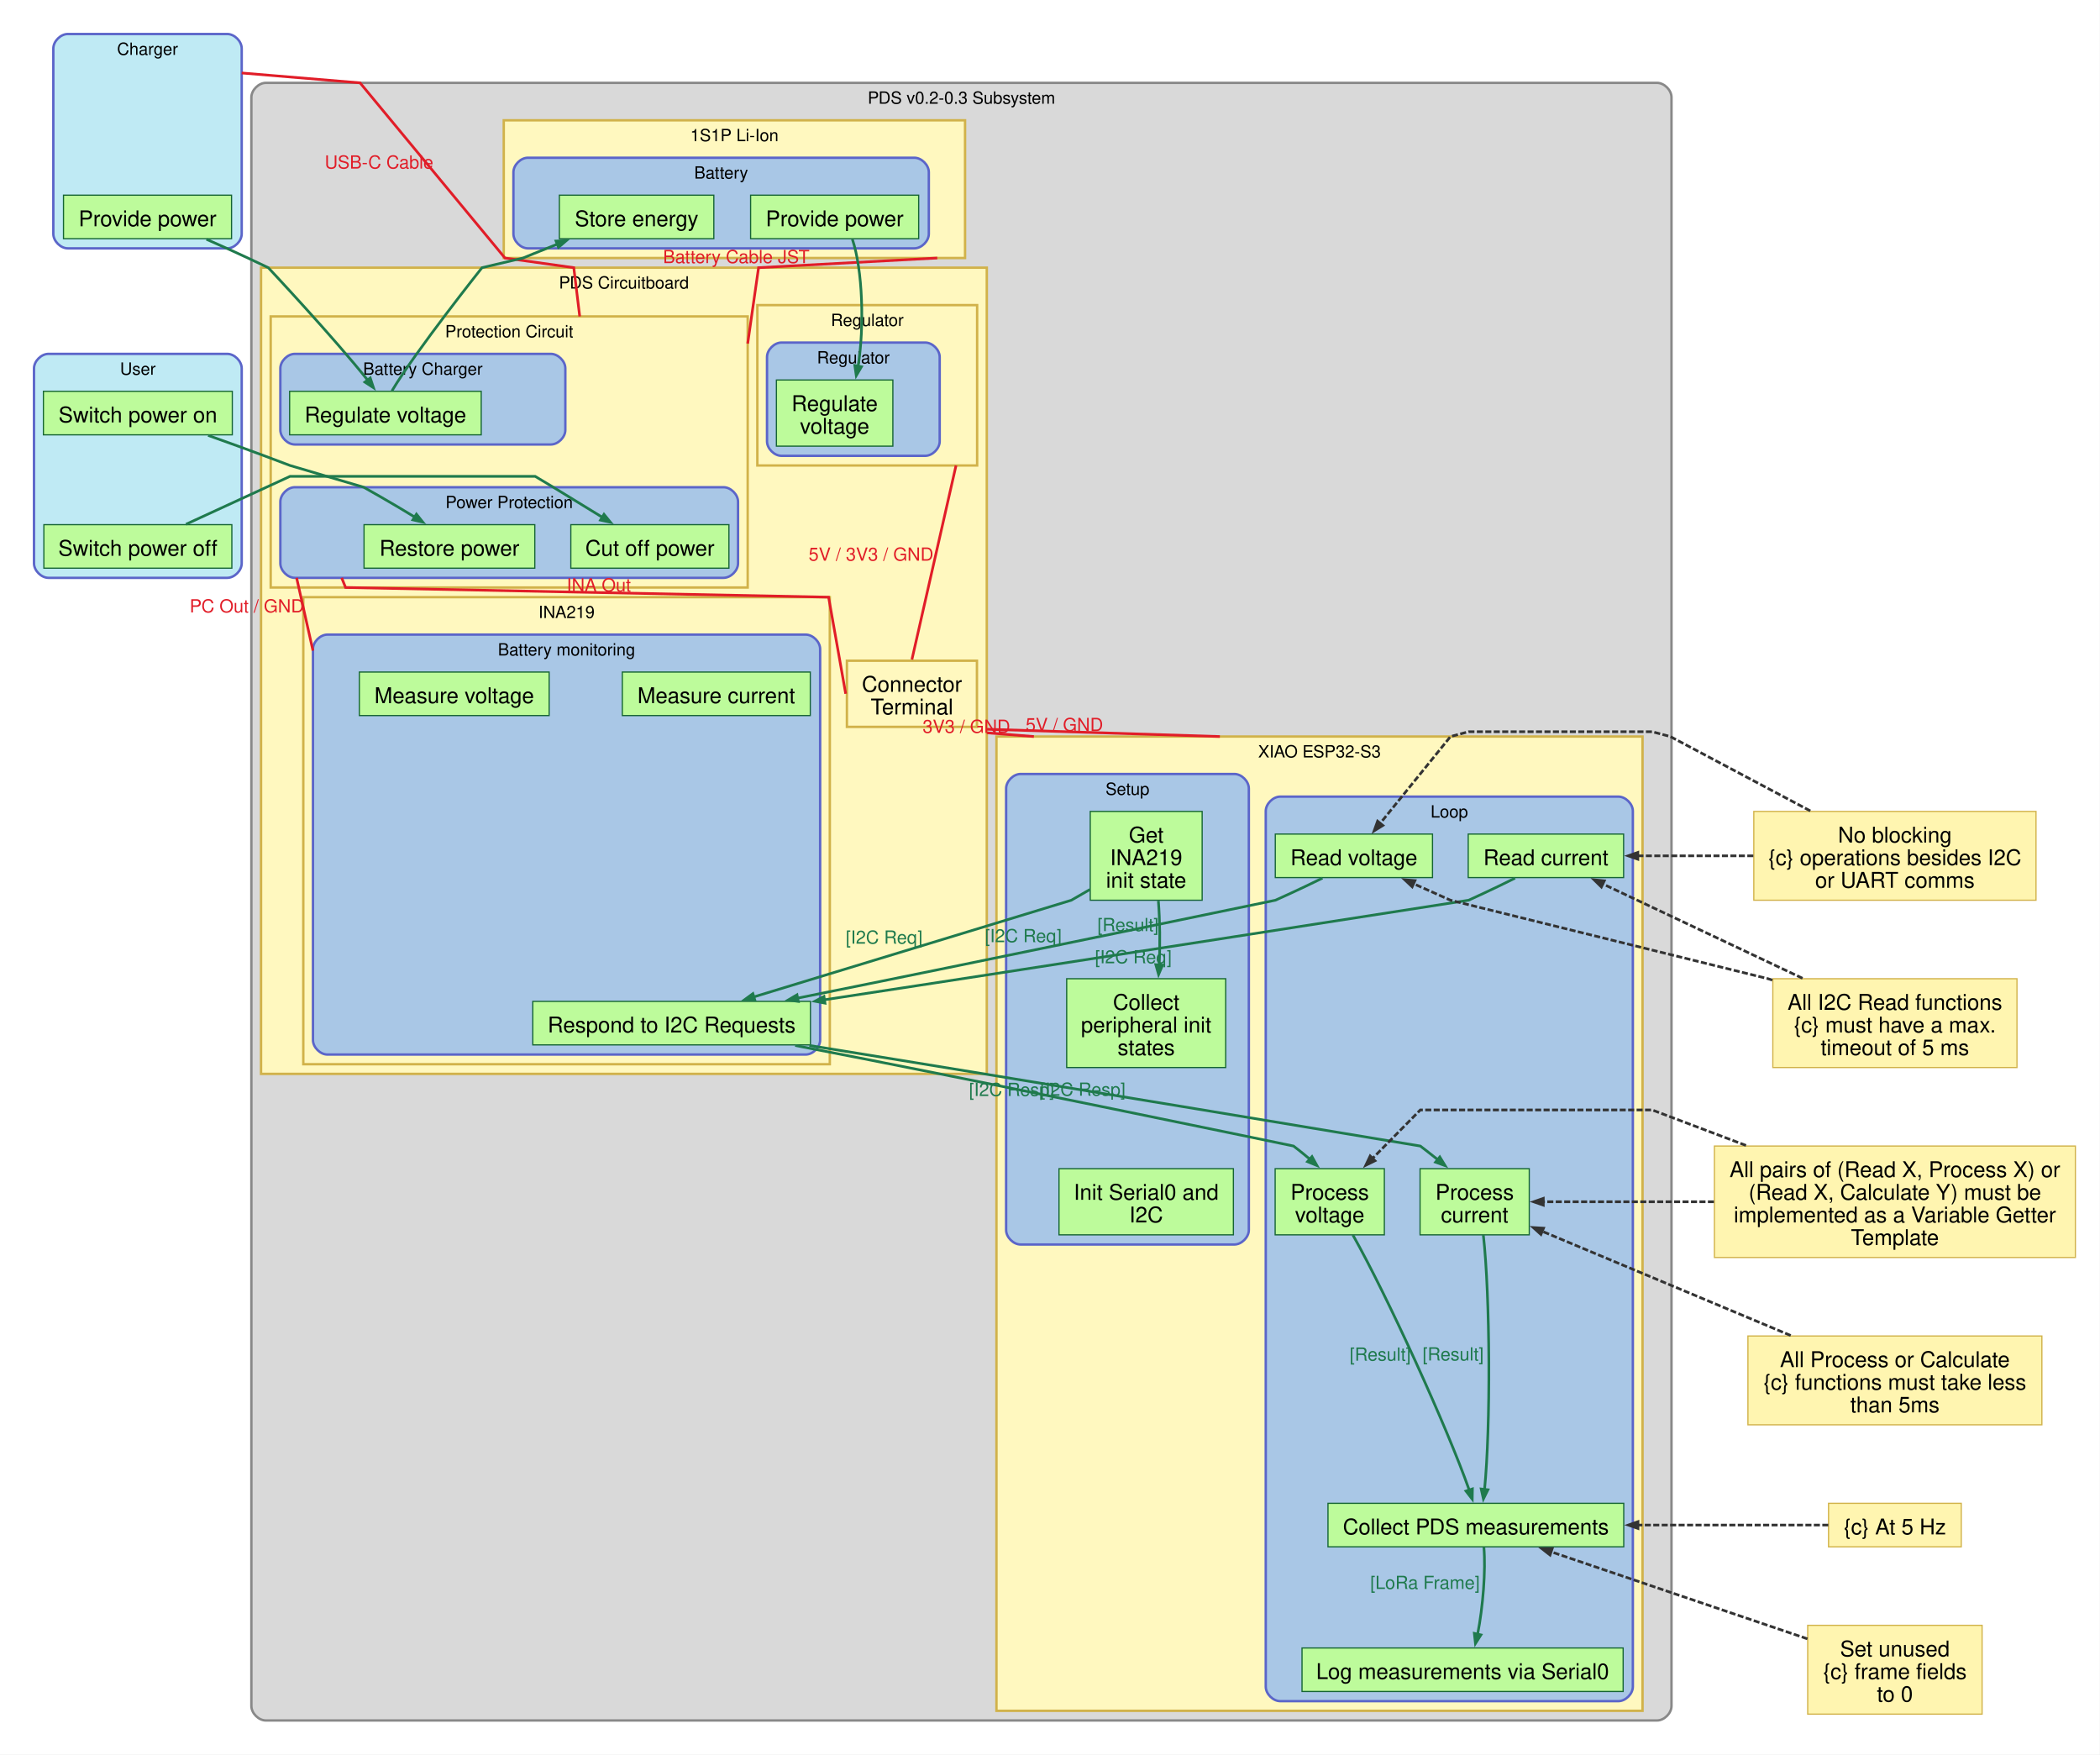
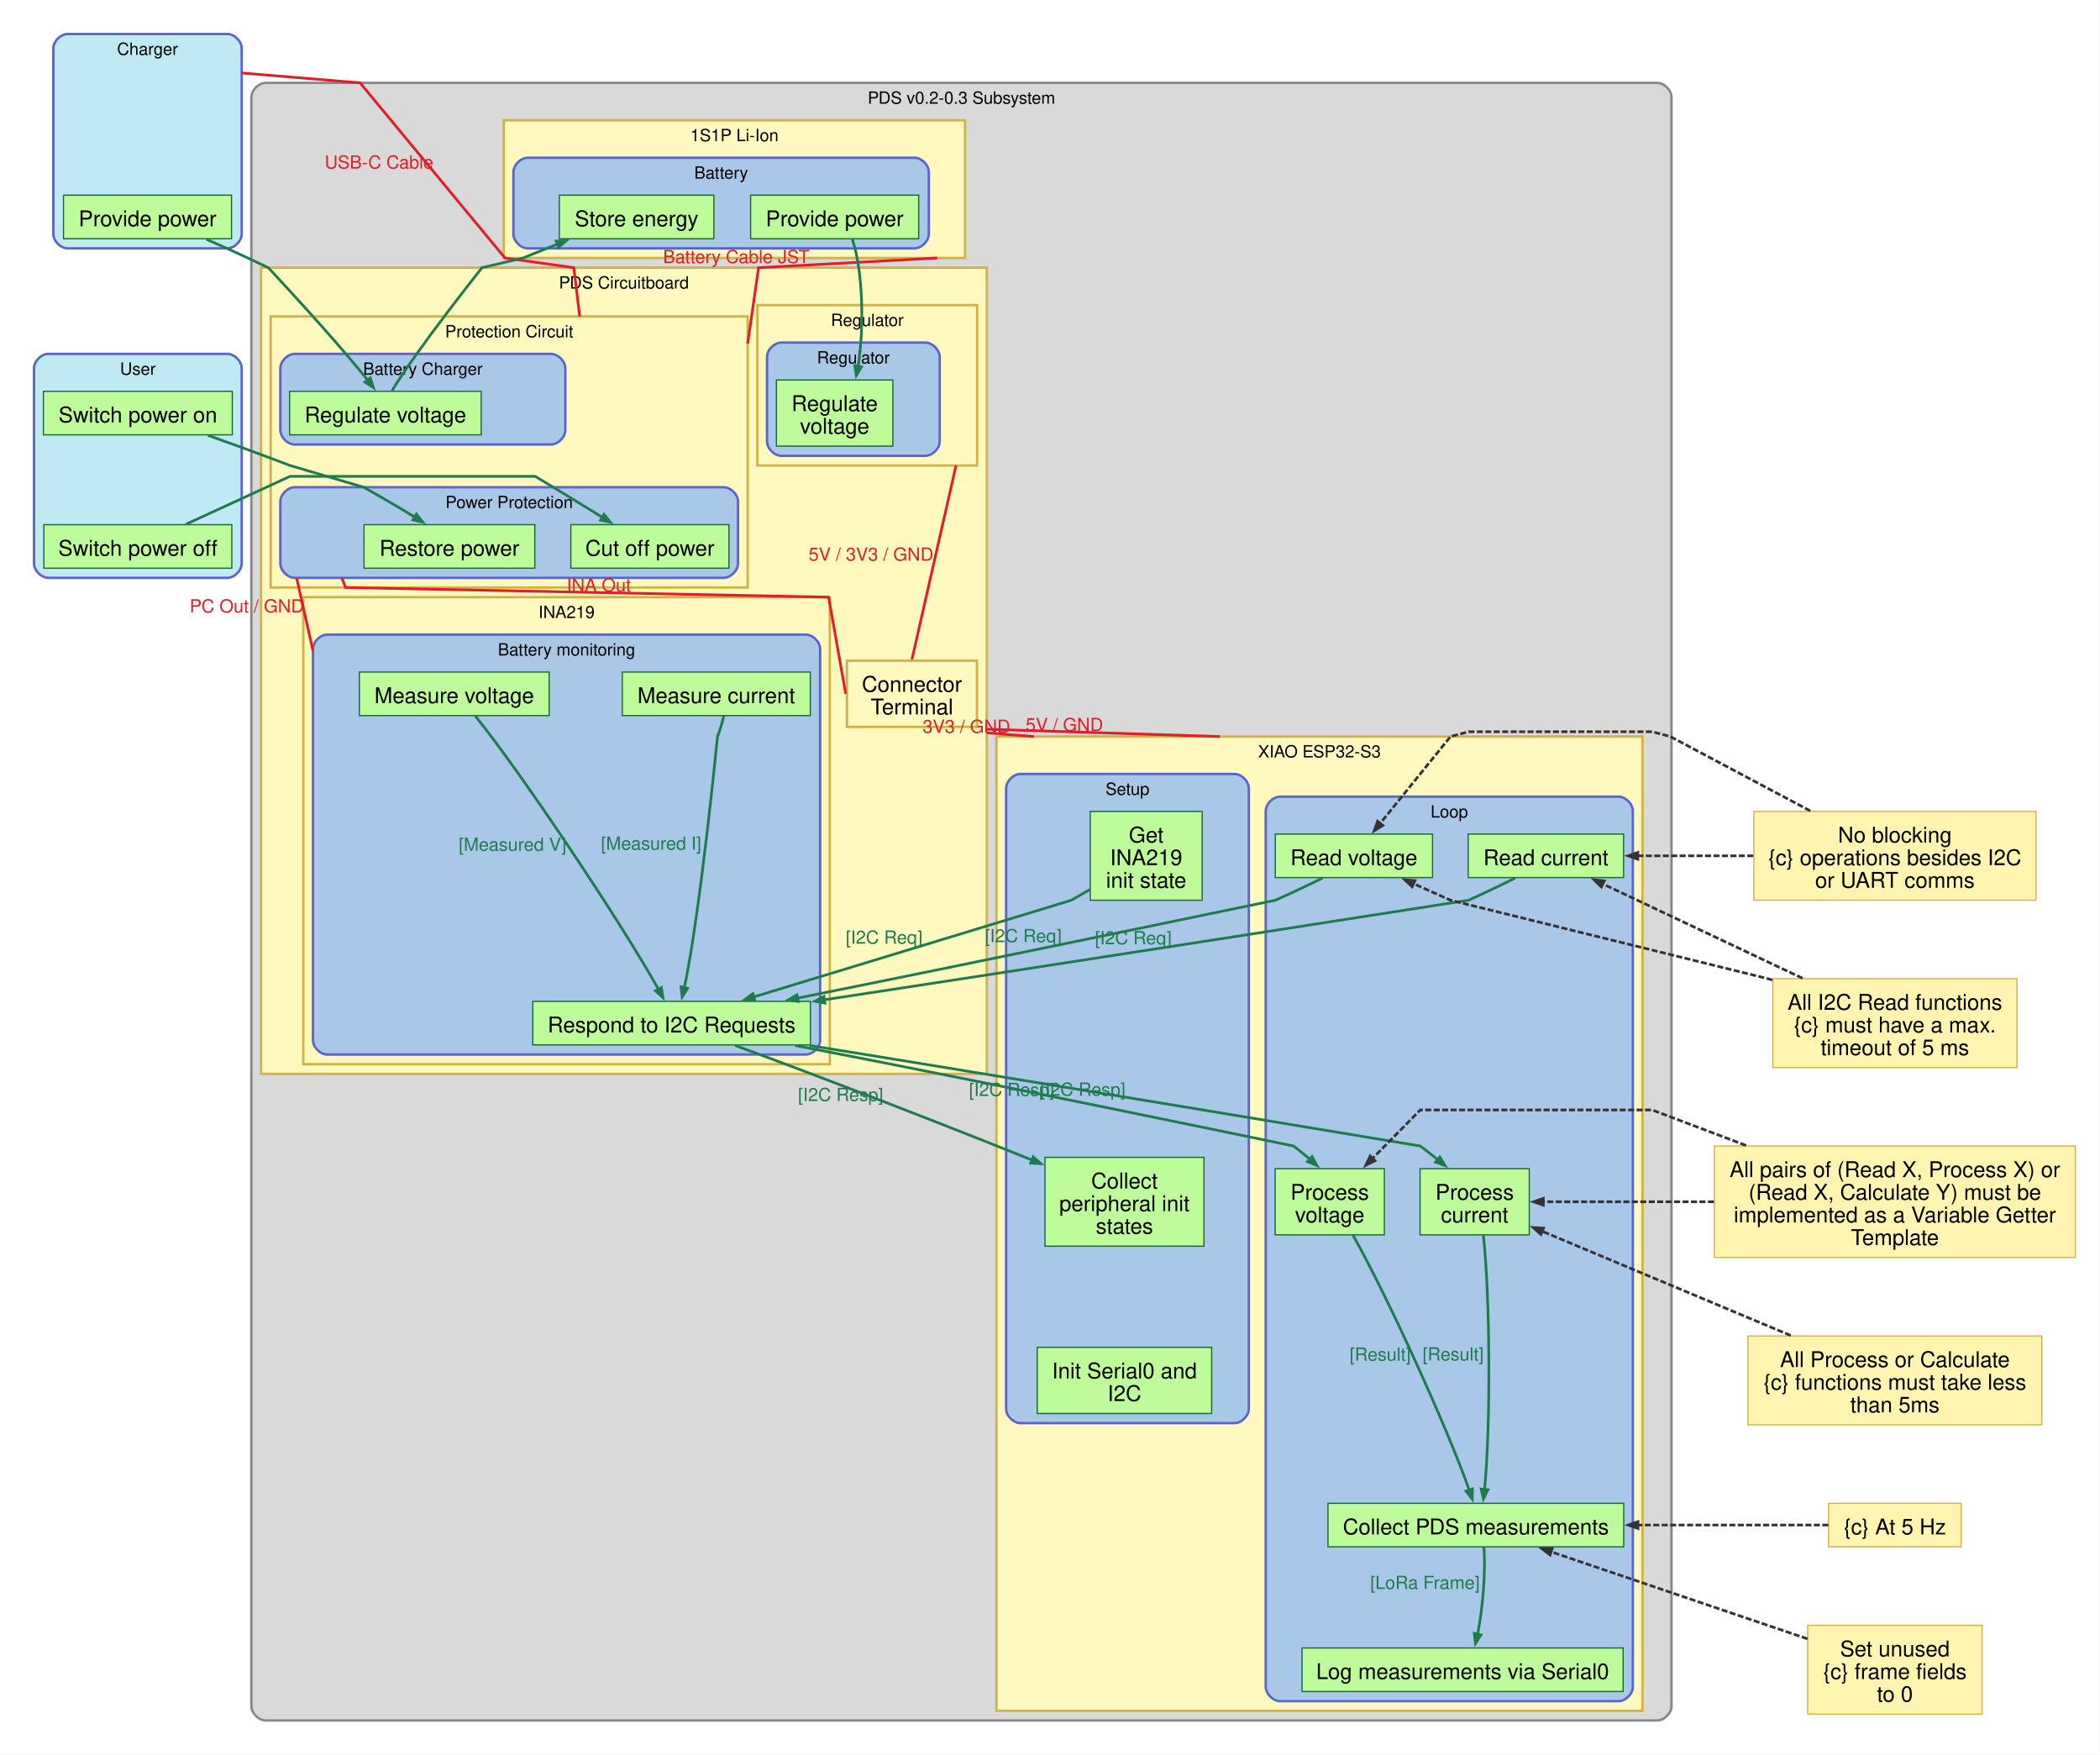
<svg xmlns="http://www.w3.org/2000/svg" width="1739pt" height="1453pt" viewBox="0.00 0.00 1739.00 1453.00">
  <g id="graph0" class="graph" transform="scale(1 1) rotate(0) translate(20.16 1432.52)">
    <polygon fill="white" stroke="none" points="-20.16,20.16 -20.16,-1432.52 1718.62,-1432.52 1718.62,20.16 -20.16,20.16" />
    <g id="clust1" class="cluster">
      <path fill="#bfeaf4" stroke="#5b65c9" stroke-width="2" d="M36,-1226.89C36,-1226.89 168,-1226.89 168,-1226.89 174,-1226.89 180,-1232.89 180,-1238.89 180,-1238.89 180,-1392.36 180,-1392.36 180,-1398.36 174,-1404.36 168,-1404.36 168,-1404.36 36,-1404.36 36,-1404.36 30,-1404.36 24,-1398.36 24,-1392.36 24,-1392.36 24,-1238.89 24,-1238.89 24,-1232.89 30,-1226.89 36,-1226.89" />
      <text xml:space="preserve" text-anchor="middle" x="102" y="-1387.06" font-family="Helvetica,sans-Serif" font-size="14.00">Charger</text>
    </g>
    <g id="clust2" class="cluster">
      <path fill="#bfeaf4" stroke="#5b65c9" stroke-width="2" d="M20,-954.08C20,-954.08 168,-954.08 168,-954.08 174,-954.08 180,-960.08 180,-966.08 180,-966.08 180,-1127.52 180,-1127.52 180,-1133.52 174,-1139.52 168,-1139.52 168,-1139.52 20,-1139.52 20,-1139.52 14,-1139.52 8,-1133.52 8,-1127.52 8,-1127.52 8,-966.08 8,-966.08 8,-960.08 14,-954.08 20,-954.08" />
      <text xml:space="preserve" text-anchor="middle" x="94" y="-1122.22" font-family="Helvetica,sans-Serif" font-size="14.00">User</text>
    </g>
    <g id="clust3" class="cluster">
      <path fill="#d9d9d9" stroke="#888888" stroke-width="2" d="M200,-8C200,-8 1352,-8 1352,-8 1358,-8 1364,-14 1364,-20 1364,-20 1364,-1351.92 1364,-1351.92 1364,-1357.92 1358,-1363.92 1352,-1363.92 1352,-1363.92 200,-1363.92 200,-1363.92 194,-1363.92 188,-1357.92 188,-1351.92 188,-1351.92 188,-20 188,-20 188,-14 194,-8 200,-8" />
      <text xml:space="preserve" text-anchor="middle" x="776" y="-1346.62" font-family="Helvetica,sans-Serif" font-size="14.00">PDS v0.2-0.3 Subsystem</text>
    </g>
    <g id="clust4" class="cluster">
      <polygon fill="#fff8bf" stroke="#d1b24a" stroke-width="2" points="397,-1218.89 397,-1332.92 779,-1332.92 779,-1218.89 397,-1218.89" />
      <text xml:space="preserve" text-anchor="middle" x="588" y="-1315.62" font-family="Helvetica,sans-Serif" font-size="14.00">1S1P Li-Ion</text>
    </g>
    <g id="clust5" class="cluster">
      <path fill="#a9c7e6" stroke="#5b65c9" stroke-width="2" d="M417,-1226.89C417,-1226.89 737,-1226.89 737,-1226.89 743,-1226.89 749,-1232.89 749,-1238.89 749,-1238.89 749,-1289.92 749,-1289.92 749,-1295.92 743,-1301.92 737,-1301.92 737,-1301.92 417,-1301.92 417,-1301.92 411,-1301.92 405,-1295.92 405,-1289.92 405,-1289.92 405,-1238.89 405,-1238.89 405,-1232.89 411,-1226.89 417,-1226.89" />
      <text xml:space="preserve" text-anchor="middle" x="577" y="-1284.62" font-family="Helvetica,sans-Serif" font-size="14.00">Battery</text>
    </g>
    <g id="clust6" class="cluster">
      <polygon fill="#fff8bf" stroke="#d1b24a" stroke-width="2" points="196,-543.37 196,-1210.89 797,-1210.89 797,-543.37 196,-543.37" />
      <text xml:space="preserve" text-anchor="middle" x="496.5" y="-1193.6" font-family="Helvetica,sans-Serif" font-size="14.00">PDS Circuitboard</text>
    </g>
    <g id="clust7" class="cluster">
      <polygon fill="#fff8bf" stroke="#d1b24a" stroke-width="2" points="204,-946.08 204,-1170.52 599,-1170.52 599,-946.08 204,-946.08" />
      <text xml:space="preserve" text-anchor="middle" x="401.5" y="-1153.22" font-family="Helvetica,sans-Serif" font-size="14.00">Protection Circuit</text>
    </g>
    <g id="clust8" class="cluster">
      <path fill="#a9c7e6" stroke="#5b65c9" stroke-width="2" d="M224,-1064.49C224,-1064.49 436,-1064.49 436,-1064.49 442,-1064.49 448,-1070.49 448,-1076.49 448,-1076.49 448,-1127.52 448,-1127.52 448,-1133.52 442,-1139.52 436,-1139.52 436,-1139.52 224,-1139.52 224,-1139.52 218,-1139.52 212,-1133.52 212,-1127.52 212,-1127.52 212,-1076.49 212,-1076.49 212,-1070.49 218,-1064.49 224,-1064.49" />
      <text xml:space="preserve" text-anchor="middle" x="330" y="-1122.22" font-family="Helvetica,sans-Serif" font-size="14.00">Battery Charger</text>
    </g>
    <g id="clust9" class="cluster">
      <path fill="#a9c7e6" stroke="#5b65c9" stroke-width="2" d="M224,-954.08C224,-954.08 579,-954.08 579,-954.08 585,-954.08 591,-960.08 591,-966.08 591,-966.08 591,-1017.11 591,-1017.11 591,-1023.11 585,-1029.11 579,-1029.11 579,-1029.11 224,-1029.11 224,-1029.11 218,-1029.11 212,-1023.11 212,-1017.11 212,-1017.11 212,-966.08 212,-966.08 212,-960.08 218,-954.08 224,-954.08" />
      <text xml:space="preserve" text-anchor="middle" x="401.5" y="-1011.81" font-family="Helvetica,sans-Serif" font-size="14.00">Power Protection</text>
    </g>
    <g id="clust10" class="cluster">
      <polygon fill="#fff8bf" stroke="#d1b24a" stroke-width="2" points="607,-1047.11 607,-1179.89 789,-1179.89 789,-1047.11 607,-1047.11" />
      <text xml:space="preserve" text-anchor="middle" x="698" y="-1162.6" font-family="Helvetica,sans-Serif" font-size="14.00">Regulator</text>
    </g>
    <g id="clust11" class="cluster">
      <path fill="#a9c7e6" stroke="#5b65c9" stroke-width="2" d="M627,-1055.11C627,-1055.11 746,-1055.11 746,-1055.11 752,-1055.11 758,-1061.11 758,-1067.11 758,-1067.11 758,-1136.89 758,-1136.89 758,-1142.89 752,-1148.89 746,-1148.89 746,-1148.89 627,-1148.89 627,-1148.89 621,-1148.89 615,-1142.89 615,-1136.89 615,-1136.89 615,-1067.11 615,-1067.11 615,-1061.11 621,-1055.11 627,-1055.11" />
      <text xml:space="preserve" text-anchor="middle" x="686.5" y="-1131.6" font-family="Helvetica,sans-Serif" font-size="14.00">Regulator</text>
    </g>
    <g id="clust12" class="cluster">
      <polygon fill="#fff8bf" stroke="#d1b24a" stroke-width="2" points="231,-551.37 231,-938.08 667,-938.08 667,-551.37 231,-551.37" />
      <text xml:space="preserve" text-anchor="middle" x="449" y="-920.78" font-family="Helvetica,sans-Serif" font-size="14.00">INA219</text>
    </g>
    <g id="clust13" class="cluster">
      <path fill="#a9c7e6" stroke="#5b65c9" stroke-width="2" d="M251,-559.37C251,-559.37 647,-559.37 647,-559.37 653,-559.37 659,-565.37 659,-571.37 659,-571.37 659,-895.08 659,-895.08 659,-901.08 653,-907.08 647,-907.08 647,-907.08 251,-907.08 251,-907.08 245,-907.08 239,-901.08 239,-895.08 239,-895.08 239,-571.37 239,-571.37 239,-565.37 245,-559.37 251,-559.37" />
      <text xml:space="preserve" text-anchor="middle" x="449" y="-889.78" font-family="Helvetica,sans-Serif" font-size="14.00">Battery monitoring</text>
    </g>
    <g id="clust14" class="cluster">
      <polygon fill="#fff8bf" stroke="#d1b24a" stroke-width="2" points="805,-16 805,-822.68 1340,-822.68 1340,-16 805,-16" />
      <text xml:space="preserve" text-anchor="middle" x="1072.5" y="-805.38" font-family="Helvetica,sans-Serif" font-size="14.00">XIAO ESP32-S3</text>
    </g>
    <g id="clust15" class="cluster">
-       <path fill="#a9c7e6" stroke="#5b65c9" stroke-width="2" d="M825,-402.09C825,-402.09 1002,-402.09 1002,-402.09 1008,-402.09 1014,-408.09 1014,-414.09 1014,-414.09 1014,-779.68 1014,-779.68 1014,-785.68 1008,-791.68 1002,-791.68 1002,-791.68 825,-791.68 825,-791.68 819,-791.68 813,-785.68 813,-779.68 813,-779.68 813,-414.09 813,-414.09 813,-408.09 819,-402.09 825,-402.09" />
+       <path fill="#a9c7e6" stroke="#5b65c9" stroke-width="2" d="M825,-254.19C825,-254.19 1002,-254.19 1002,-254.19 1008,-254.19 1014,-260.19 1014,-266.19 1014,-266.19 1014,-779.68 1014,-779.68 1014,-785.68 1008,-791.68 1002,-791.68 1002,-791.68 825,-791.68 825,-791.68 819,-791.68 813,-785.68 813,-779.68 813,-779.68 813,-266.19 813,-266.19 813,-260.19 819,-254.19 825,-254.19" />
      <text xml:space="preserve" text-anchor="middle" x="913.5" y="-774.38" font-family="Helvetica,sans-Serif" font-size="14.00">Setup</text>
    </g>
    <g id="clust16" class="cluster">
      <path fill="#a9c7e6" stroke="#5b65c9" stroke-width="2" d="M1040,-24C1040,-24 1320,-24 1320,-24 1326,-24 1332,-30 1332,-36 1332,-36 1332,-760.93 1332,-760.93 1332,-766.93 1326,-772.93 1320,-772.93 1320,-772.93 1040,-772.93 1040,-772.93 1034,-772.93 1028,-766.93 1028,-760.93 1028,-760.93 1028,-36 1028,-36 1028,-30 1034,-24 1040,-24" />
      <text xml:space="preserve" text-anchor="middle" x="1180" y="-755.63" font-family="Helvetica,sans-Serif" font-size="14.00">Loop</text>
    </g>
    <g id="node2" class="node">
      <polygon fill="#bdfb9b" stroke="#166534" points="171.58,-1270.92 32.42,-1270.92 32.42,-1234.89 171.58,-1234.89 171.58,-1270.92" />
      <text xml:space="preserve" text-anchor="middle" x="102" y="-1245.18" font-family="Helvetica,sans-Serif" font-size="18.00">Provide power</text>
    </g>
-     <g id="edge79" class="edge">
+     <g id="edge82" class="edge">
      <path fill="none" stroke="#e11d28" stroke-width="2.2" d="M180,-1372.09C203.01,-1370.17 278,-1363.92 278,-1363.92 278,-1363.92 398,-1218.89 398,-1218.89 398,-1218.89 455,-1210.89 455,-1210.89 455,-1210.89 457.21,-1192.73 459.91,-1170.52" />
      <text xml:space="preserve" text-anchor="middle" x="293.71" y="-1292.95" font-family="Helvetica,sans-Serif" font-size="15.00" fill="#e11d28">USB-C Cable</text>
    </g>
    <g id="node3" class="node">
      <polygon fill="#bdfb9b" stroke="#166534" points="172.21,-1108.52 15.79,-1108.52 15.79,-1072.49 172.21,-1072.49 172.21,-1108.52" />
      <text xml:space="preserve" text-anchor="middle" x="94" y="-1082.78" font-family="Helvetica,sans-Serif" font-size="18.00">Switch power on</text>
    </g>
    <g id="node13" class="node">
      <polygon fill="#bdfb9b" stroke="#166534" points="378.33,-1108.52 219.67,-1108.52 219.67,-1072.49 378.33,-1072.49 378.33,-1108.52" />
      <text xml:space="preserve" text-anchor="middle" x="299" y="-1082.78" font-family="Helvetica,sans-Serif" font-size="18.00">Regulate voltage</text>
    </g>
-     <g id="edge65" class="edge">
+     <g id="edge66" class="edge">
      <path fill="none" stroke="#1f7a4d" stroke-width="2.2" d="M150.81,-1234.4C176.4,-1223.25 202,-1210.89 202,-1210.89 202,-1210.89 256.48,-1152.82 284.36,-1117.68" />
      <polygon fill="#1f7a4d" stroke="#1f7a4d" stroke-width="2.2" points="286.45,-1119.55 289.11,-1111.5 282.01,-1116.14 286.45,-1119.55" />
    </g>
    <g id="node4" class="node">
      <polygon fill="#bdfb9b" stroke="#166534" points="171.83,-998.11 16.17,-998.11 16.17,-962.08 171.83,-962.08 171.83,-998.11" />
      <text xml:space="preserve" text-anchor="middle" x="94" y="-972.37" font-family="Helvetica,sans-Serif" font-size="18.00">Switch power off</text>
    </g>
    <g id="node16" class="node">
      <polygon fill="#bdfb9b" stroke="#166534" points="422.71,-998.11 281.29,-998.11 281.29,-962.08 422.71,-962.08 422.71,-998.11" />
      <text xml:space="preserve" text-anchor="middle" x="352" y="-972.37" font-family="Helvetica,sans-Serif" font-size="18.00">Restore power</text>
    </g>
-     <g id="edge66" class="edge">
+     <g id="edge67" class="edge">
      <path fill="none" stroke="#1f7a4d" stroke-width="2.2" d="M152.17,-1072.02C185.37,-1060.34 220,-1047.11 220,-1047.11 220,-1047.11 281,-1029.11 281,-1029.11 281,-1029.11 303.39,-1016.61 323.33,-1004.37" />
      <polygon fill="#1f7a4d" stroke="#1f7a4d" stroke-width="2.2" points="324.69,-1006.82 329.99,-1000.2 321.72,-1002.07 324.69,-1006.82" />
    </g>
    <g id="node17" class="node">
      <polygon fill="#bdfb9b" stroke="#166534" points="583.46,-998.11 452.54,-998.11 452.54,-962.08 583.46,-962.08 583.46,-998.11" />
      <text xml:space="preserve" text-anchor="middle" x="518" y="-972.37" font-family="Helvetica,sans-Serif" font-size="18.00">Cut off power</text>
    </g>
-     <g id="edge67" class="edge">
+     <g id="edge68" class="edge">
      <path fill="none" stroke="#1f7a4d" stroke-width="2.2" d="M133.87,-998.46C170.78,-1015.45 220,-1038.11 220,-1038.11 220,-1038.11 423,-1038.11 423,-1038.11 423,-1038.11 438,-1029.11 438,-1029.11 438,-1029.11 458.47,-1016.57 478.7,-1004.18" />
      <polygon fill="#1f7a4d" stroke="#1f7a4d" stroke-width="2.2" points="480.01,-1006.66 485.37,-1000.09 477.09,-1001.88 480.01,-1006.66" />
    </g>
-     <g id="edge80" class="edge">
+     <g id="edge83" class="edge">
      <path fill="none" stroke="#e11d28" stroke-width="2.2" d="M756,-1218.89C756,-1218.89 608,-1210.89 608,-1210.89 608,-1210.89 603.41,-1178.83 599,-1148.04" />
      <text xml:space="preserve" text-anchor="middle" x="589.55" y="-1214.68" font-family="Helvetica,sans-Serif" font-size="15.00" fill="#e11d28">Battery Cable JST</text>
    </g>
    <g id="node7" class="node">
      <polygon fill="#bdfb9b" stroke="#166534" points="570.96,-1270.92 443.04,-1270.92 443.04,-1234.89 570.96,-1234.89 570.96,-1270.92" />
      <text xml:space="preserve" text-anchor="middle" x="507" y="-1245.18" font-family="Helvetica,sans-Serif" font-size="18.00">Store energy</text>
    </g>
    <g id="node8" class="node">
      <polygon fill="#bdfb9b" stroke="#166534" points="740.59,-1270.92 601.41,-1270.92 601.41,-1234.89 740.59,-1234.89 740.59,-1270.92" />
      <text xml:space="preserve" text-anchor="middle" x="671" y="-1245.18" font-family="Helvetica,sans-Serif" font-size="18.00">Provide power</text>
    </g>
    <g id="node20" class="node">
      <polygon fill="#bdfb9b" stroke="#166534" points="719.21,-1117.89 622.79,-1117.89 622.79,-1063.11 719.21,-1063.11 719.21,-1117.89" />
      <text xml:space="preserve" text-anchor="middle" x="671" y="-1092.15" font-family="Helvetica,sans-Serif" font-size="18.00">Regulate</text>
      <text xml:space="preserve" text-anchor="middle" x="671" y="-1073.4" font-family="Helvetica,sans-Serif" font-size="18.00">voltage</text>
    </g>
-     <g id="edge69" class="edge">
+     <g id="edge70" class="edge">
      <path fill="none" stroke="#1f7a4d" stroke-width="2.2" d="M685.67,-1234.44C694.19,-1209.27 695.76,-1162.19 690.38,-1128.95" />
      <polygon fill="#1f7a4d" stroke="#1f7a4d" stroke-width="2.2" points="693.21,-1128.85 688.92,-1121.53 687.71,-1129.92 693.21,-1128.85" />
    </g>
-     <g id="edge68" class="edge">
+     <g id="edge69" class="edge">
      <path fill="none" stroke="#1f7a4d" stroke-width="2.2" d="M304.39,-1108.87C324.16,-1141.98 379,-1210.89 379,-1210.89 379,-1210.89 413,-1218.89 413,-1218.89 413,-1218.89 425.51,-1224.12 441.51,-1230.42" />
      <polygon fill="#1f7a4d" stroke="#1f7a4d" stroke-width="2.2" points="440.28,-1232.94 448.75,-1233.23 442.31,-1227.72 440.28,-1232.94" />
    </g>
-     <g id="edge81" class="edge">
+     <g id="edge84" class="edge">
      <path fill="none" stroke="#e11d28" stroke-width="2.2" d="M225.46,-954.09C229.36,-936.7 234.67,-913.05 239,-893.79" />
      <text xml:space="preserve" text-anchor="middle" x="184.23" y="-925.44" font-family="Helvetica,sans-Serif" font-size="15.00" fill="#e11d28">PC Out / GND</text>
    </g>
    <g id="node21" class="node">
      <polygon fill="#fff8bf" stroke="#d1b24a" stroke-width="2" points="788.84,-885.46 681.16,-885.46 681.16,-830.68 788.84,-830.68 788.84,-885.46" />
      <text xml:space="preserve" text-anchor="middle" x="735" y="-859.72" font-family="Helvetica,sans-Serif" font-size="18.00">Connector</text>
      <text xml:space="preserve" text-anchor="middle" x="735" y="-840.97" font-family="Helvetica,sans-Serif" font-size="18.00">Terminal</text>
    </g>
-     <g id="edge82" class="edge">
+     <g id="edge85" class="edge">
      <path fill="none" stroke="#e11d28" stroke-width="2.2" d="M262.79,-954.09C264.65,-949.46 266,-946.08 266,-946.08 266,-946.08 666,-938.08 666,-938.08 666,-938.08 680.16,-858.07 680.16,-858.07" />
      <text xml:space="preserve" text-anchor="middle" x="475.69" y="-942.86" font-family="Helvetica,sans-Serif" font-size="15.00" fill="#e11d28">INA Out</text>
    </g>
    <g id="node24" class="node">
      <polygon fill="#bdfb9b" stroke="#166534" points="434.58,-876.08 277.42,-876.08 277.42,-840.05 434.58,-840.05 434.58,-876.08" />
      <text xml:space="preserve" text-anchor="middle" x="356" y="-850.34" font-family="Helvetica,sans-Serif" font-size="18.00">Measure voltage</text>
    </g>
-     <g id="edge83" class="edge">
+     <g id="edge86" class="edge">
      <path fill="none" stroke="#e11d28" stroke-width="2.2" d="M771.53,-1047.12C758.06,-987.89 735,-886.46 735,-886.46" />
      <text xml:space="preserve" text-anchor="middle" x="701.14" y="-968.29" font-family="Helvetica,sans-Serif" font-size="15.00" fill="#e11d28">5V / 3V3 / GND</text>
    </g>
    <g id="node25" class="node">
      <polygon fill="#bdfb9b" stroke="#166534" points="650.84,-876.08 495.17,-876.08 495.17,-840.05 650.84,-840.05 650.84,-876.08" />
      <text xml:space="preserve" text-anchor="middle" x="573" y="-850.34" font-family="Helvetica,sans-Serif" font-size="18.00">Measure current</text>
    </g>
    <g id="node37" class="node">
      <polygon fill="#bdfb9b" stroke="#166534" points="1324.46,-187.81 1079.54,-187.81 1079.54,-151.78 1324.46,-151.78 1324.46,-187.81" />
      <text xml:space="preserve" text-anchor="middle" x="1202" y="-162.07" font-family="Helvetica,sans-Serif" font-size="18.00">Collect PDS measurements</text>
    </g>
    <g id="node26" class="node">
      <polygon fill="#bdfb9b" stroke="#166534" points="650.96,-603.4 421.04,-603.4 421.04,-567.37 650.96,-567.37 650.96,-603.4" />
      <text xml:space="preserve" text-anchor="middle" x="536" y="-577.66" font-family="Helvetica,sans-Serif" font-size="18.00">Respond to I2C Requests</text>
    </g>
-     <g id="edge84" class="edge">
+     <g id="edge87" class="edge">
      <path fill="none" stroke="#e11d28" stroke-width="2.2" d="M797,-825.77C817.88,-824.11 836,-822.68 836,-822.68" />
      <text xml:space="preserve" text-anchor="middle" x="780.12" y="-825.72" font-family="Helvetica,sans-Serif" font-size="15.00" fill="#e11d28">3V3 / GND</text>
    </g>
-     <g id="edge85" class="edge">
+     <g id="edge88" class="edge">
      <path fill="none" stroke="#e11d28" stroke-width="2.2" d="M797,-828.73C872.48,-826.37 990,-822.68 990,-822.68" />
      <text xml:space="preserve" text-anchor="middle" x="861.25" y="-827.21" font-family="Helvetica,sans-Serif" font-size="15.00" fill="#e11d28">5V / GND</text>
    </g>
    <g id="node30" class="node">
      <polygon fill="#bdfb9b" stroke="#166534" points="975.34,-760.68 882.66,-760.68 882.66,-687.15 975.34,-687.15 975.34,-760.68" />
      <text xml:space="preserve" text-anchor="middle" x="929" y="-734.94" font-family="Helvetica,sans-Serif" font-size="18.00">Get</text>
      <text xml:space="preserve" text-anchor="middle" x="929" y="-716.19" font-family="Helvetica,sans-Serif" font-size="18.00">INA219</text>
      <text xml:space="preserve" text-anchor="middle" x="929" y="-697.44" font-family="Helvetica,sans-Serif" font-size="18.00">init state</text>
    </g>
+     <g id="edge77" class="edge">
+       <path fill="none" stroke="#1f7a4d" stroke-width="2.2" d="M373.41,-839.73C410.69,-793.79 494.25,-668.75 525.13,-613.38" />
+       <polygon fill="#1f7a4d" stroke="#1f7a4d" stroke-width="2.2" points="527.5,-614.89 528.83,-606.52 522.57,-612.23 527.5,-614.89" />
+       <text xml:space="preserve" text-anchor="middle" x="404.27" y="-728.05" font-family="Helvetica,sans-Serif" font-size="15.00" fill="#1f7a4d">[Measured V]</text>
+     </g>
+     <g id="edge78" class="edge">
+       <path fill="none" stroke="#1f7a4d" stroke-width="2.2" d="M579.12,-839.88C577.5,-831.28 574,-822.68 574,-822.68 574,-822.68 559.82,-677.03 546.47,-614.43" />
+       <polygon fill="#1f7a4d" stroke="#1f7a4d" stroke-width="2.2" points="549.28,-614.16 544.74,-607 543.83,-615.43 549.28,-614.16" />
+       <text xml:space="preserve" text-anchor="middle" x="519.04" y="-728.95" font-family="Helvetica,sans-Serif" font-size="15.00" fill="#1f7a4d">[Measured I]</text>
+     </g>
+     <g id="node31" class="node">
+       <polygon fill="#bdfb9b" stroke="#166534" points="976.84,-474.25 845.16,-474.25 845.16,-400.72 976.84,-400.72 976.84,-474.25" />
+       <text xml:space="preserve" text-anchor="middle" x="911" y="-448.5" font-family="Helvetica,sans-Serif" font-size="18.00">Collect</text>
+       <text xml:space="preserve" text-anchor="middle" x="911" y="-429.75" font-family="Helvetica,sans-Serif" font-size="18.00">peripheral init</text>
+       <text xml:space="preserve" text-anchor="middle" x="911" y="-411" font-family="Helvetica,sans-Serif" font-size="18.00">states</text>
+     </g>
+     <g id="edge79" class="edge">
+       <path fill="none" stroke="#1f7a4d" stroke-width="2.2" d="M588.48,-566.93C652.68,-543.52 761.38,-501.49 834.75,-471.89" />
+       <polygon fill="#1f7a4d" stroke="#1f7a4d" stroke-width="2.2" points="835.4,-474.65 841.77,-469.05 833.3,-469.46 835.4,-474.65" />
+       <text xml:space="preserve" text-anchor="middle" x="675.99" y="-520.91" font-family="Helvetica,sans-Serif" font-size="15.00" fill="#1f7a4d">[I2C Resp]</text>
+     </g>
    <g id="node35" class="node">
      <polygon fill="#bdfb9b" stroke="#166534" points="1126.21,-464.87 1035.79,-464.87 1035.79,-410.09 1126.21,-410.09 1126.21,-464.87" />
      <text xml:space="preserve" text-anchor="middle" x="1081" y="-439.13" font-family="Helvetica,sans-Serif" font-size="18.00">Process</text>
      <text xml:space="preserve" text-anchor="middle" x="1081" y="-420.38" font-family="Helvetica,sans-Serif" font-size="18.00">voltage</text>
    </g>
-     <g id="edge77" class="edge">
+     <g id="edge80" class="edge">
      <path fill="none" stroke="#1f7a4d" stroke-width="2.2" d="M638.3,-566.89C789.09,-538.04 1051,-483.62 1051,-483.62 1051,-483.62 1057.19,-478.96 1064.61,-472.64" />
      <polygon fill="#1f7a4d" stroke="#1f7a4d" stroke-width="2.2" points="1066.29,-474.88 1070.4,-467.47 1062.57,-470.7 1066.29,-474.88" />
      <text xml:space="preserve" text-anchor="middle" x="817.59" y="-525.03" font-family="Helvetica,sans-Serif" font-size="15.00" fill="#1f7a4d">[I2C Resp]</text>
    </g>
    <g id="node36" class="node">
      <polygon fill="#bdfb9b" stroke="#166534" points="1246.21,-464.87 1155.79,-464.87 1155.79,-410.09 1246.21,-410.09 1246.21,-464.87" />
      <text xml:space="preserve" text-anchor="middle" x="1201" y="-439.13" font-family="Helvetica,sans-Serif" font-size="18.00">Process</text>
      <text xml:space="preserve" text-anchor="middle" x="1201" y="-420.38" font-family="Helvetica,sans-Serif" font-size="18.00">current</text>
    </g>
-     <g id="edge78" class="edge">
+     <g id="edge81" class="edge">
      <path fill="none" stroke="#1f7a4d" stroke-width="2.2" d="M650.08,-566.89C829.29,-538.04 1156,-483.62 1156,-483.62 1156,-483.62 1162.46,-478.76 1170.61,-472.23" />
      <polygon fill="#1f7a4d" stroke="#1f7a4d" stroke-width="2.2" points="1172.14,-474.59 1176.57,-467.37 1168.6,-470.26 1172.14,-474.59" />
      <text xml:space="preserve" text-anchor="middle" x="876.56" y="-525.25" font-family="Helvetica,sans-Serif" font-size="15.00" fill="#1f7a4d">[I2C Resp]</text>
    </g>
    <g id="node34" class="node">
      <polygon fill="#bdfb9b" stroke="#166534" points="1324.34,-741.93 1195.66,-741.93 1195.66,-705.9 1324.34,-705.9 1324.34,-741.93" />
      <text xml:space="preserve" text-anchor="middle" x="1260" y="-716.19" font-family="Helvetica,sans-Serif" font-size="18.00">Read current</text>
    </g>
    <g id="edge74" class="edge">
      <path fill="none" stroke="#1f7a4d" stroke-width="2.2" d="M882.33,-695.99C873.52,-690.91 867,-687.15 867,-687.15 867,-687.15 700.72,-636.53 603.86,-607.04" />
      <polygon fill="#1f7a4d" stroke="#1f7a4d" stroke-width="2.2" points="604.93,-604.44 596.46,-604.79 603.3,-609.8 604.93,-604.44" />
      <text xml:space="preserve" text-anchor="middle" x="712.02" y="-651.17" font-family="Helvetica,sans-Serif" font-size="15.00" fill="#1f7a4d">[I2C Req]</text>
    </g>
-     <g id="node31" class="node">
-       <polygon fill="#bdfb9b" stroke="#166534" points="994.84,-622.15 863.16,-622.15 863.16,-548.62 994.84,-548.62 994.84,-622.15" />
-       <text xml:space="preserve" text-anchor="middle" x="929" y="-596.41" font-family="Helvetica,sans-Serif" font-size="18.00">Collect</text>
-       <text xml:space="preserve" text-anchor="middle" x="929" y="-577.66" font-family="Helvetica,sans-Serif" font-size="18.00">peripheral init</text>
-       <text xml:space="preserve" text-anchor="middle" x="929" y="-558.91" font-family="Helvetica,sans-Serif" font-size="18.00">states</text>
-     </g>
-     <g id="edge70" class="edge">
-       <path fill="none" stroke="#1f7a4d" stroke-width="2.2" d="M939.07,-686.69C940.37,-670.36 940.6,-650.86 939.75,-633.42" />
-       <polygon fill="#1f7a4d" stroke="#1f7a4d" stroke-width="2.2" points="942.56,-633.44 939.26,-625.63 936.97,-633.79 942.56,-633.44" />
-       <text xml:space="preserve" text-anchor="middle" x="913.91" y="-661.55" font-family="Helvetica,sans-Serif" font-size="15.00" fill="#1f7a4d">[Result]</text>
-     </g>
    <g id="node32" class="node">
-       <polygon fill="#bdfb9b" stroke="#166534" points="1001.21,-464.87 856.79,-464.87 856.79,-410.09 1001.21,-410.09 1001.21,-464.87" />
-       <text xml:space="preserve" text-anchor="middle" x="929" y="-439.13" font-family="Helvetica,sans-Serif" font-size="18.00">Init Serial0 and</text>
-       <text xml:space="preserve" text-anchor="middle" x="929" y="-420.38" font-family="Helvetica,sans-Serif" font-size="18.00">I2C</text>
+       <polygon fill="#bdfb9b" stroke="#166534" points="983.21,-316.97 838.79,-316.97 838.79,-262.19 983.21,-262.19 983.21,-316.97" />
+       <text xml:space="preserve" text-anchor="middle" x="911" y="-291.23" font-family="Helvetica,sans-Serif" font-size="18.00">Init Serial0 and</text>
+       <text xml:space="preserve" text-anchor="middle" x="911" y="-272.48" font-family="Helvetica,sans-Serif" font-size="18.00">I2C</text>
    </g>
    <g id="node33" class="node">
      <polygon fill="#bdfb9b" stroke="#166534" points="1166.09,-741.93 1035.91,-741.93 1035.91,-705.9 1166.09,-705.9 1166.09,-741.93" />
      <text xml:space="preserve" text-anchor="middle" x="1101" y="-716.19" font-family="Helvetica,sans-Serif" font-size="18.00">Read voltage</text>
    </g>
    <g id="edge75" class="edge">
      <path fill="none" stroke="#1f7a4d" stroke-width="2.2" d="M1074.97,-705.45C1056.63,-696.37 1036,-687.15 1036,-687.15 1036,-687.15 786.72,-635.36 640.06,-606.04" />
      <polygon fill="#1f7a4d" stroke="#1f7a4d" stroke-width="2.2" points="640.91,-603.35 632.52,-604.53 639.81,-608.84 640.91,-603.35" />
      <text xml:space="preserve" text-anchor="middle" x="827.25" y="-652.41" font-family="Helvetica,sans-Serif" font-size="15.00" fill="#1f7a4d">[I2C Req]</text>
    </g>
    <g id="edge76" class="edge">
      <path fill="none" stroke="#1f7a4d" stroke-width="2.2" d="M1234.46,-705.45C1216.37,-696.37 1196,-687.15 1196,-687.15 1196,-687.15 854.11,-633.74 662.37,-604.69" />
      <polygon fill="#1f7a4d" stroke="#1f7a4d" stroke-width="2.2" points="663,-601.95 654.67,-603.52 662.16,-607.49 663,-601.95" />
-       <text xml:space="preserve" text-anchor="middle" x="918.36" y="-634.92" font-family="Helvetica,sans-Serif" font-size="15.00" fill="#1f7a4d">[I2C Req]</text>
+       <text xml:space="preserve" text-anchor="middle" x="918.36" y="-650.67" font-family="Helvetica,sans-Serif" font-size="15.00" fill="#1f7a4d">[I2C Req]</text>
    </g>
    <g id="node41" class="node">
      <polygon fill="#fff5b0" stroke="#d1b24a" points="1698.46,-483.62 1399.54,-483.62 1399.54,-391.34 1698.46,-391.34 1698.46,-483.62" />
      <text xml:space="preserve" text-anchor="middle" x="1549" y="-457.88" font-family="Helvetica,sans-Serif" font-size="18.00">All pairs of (Read X, Process X) or</text>
      <text xml:space="preserve" text-anchor="middle" x="1549" y="-439.13" font-family="Helvetica,sans-Serif" font-size="18.00">(Read X, Calculate Y) must be</text>
      <text xml:space="preserve" text-anchor="middle" x="1549" y="-420.38" font-family="Helvetica,sans-Serif" font-size="18.00">implemented as a Variable Getter</text>
      <text xml:space="preserve" text-anchor="middle" x="1549" y="-401.63" font-family="Helvetica,sans-Serif" font-size="18.00">Template</text>
    </g>
    <g id="edge71" class="edge">
      <path fill="none" stroke="#1f7a4d" stroke-width="2.2" d="M1100.12,-410.03C1128.58,-359.64 1178.44,-250.28 1196.51,-198.74" />
      <polygon fill="#1f7a4d" stroke="#1f7a4d" stroke-width="2.2" points="1199.13,-199.73 1198.99,-191.25 1193.81,-197.96 1199.13,-199.73" />
      <text xml:space="preserve" text-anchor="middle" x="1122.81" y="-305.89" font-family="Helvetica,sans-Serif" font-size="15.00" fill="#1f7a4d">[Result]</text>
    </g>
    <g id="edge72" class="edge">
      <path fill="none" stroke="#1f7a4d" stroke-width="2.2" d="M1208.17,-410.03C1213.87,-359.74 1214.34,-250.74 1209.16,-199.07" />
      <polygon fill="#1f7a4d" stroke="#1f7a4d" stroke-width="2.2" points="1211.97,-199.01 1208.24,-191.4 1206.41,-199.67 1211.97,-199.01" />
      <text xml:space="preserve" text-anchor="middle" x="1183.17" y="-306.05" font-family="Helvetica,sans-Serif" font-size="15.00" fill="#1f7a4d">[Result]</text>
    </g>
    <g id="node38" class="node">
      <polygon fill="#bdfb9b" stroke="#166534" points="1323.96,-68.03 1058.04,-68.03 1058.04,-32 1323.96,-32 1323.96,-68.03" />
      <text xml:space="preserve" text-anchor="middle" x="1191" y="-42.29" font-family="Helvetica,sans-Serif" font-size="18.00">Log measurements via Serial0</text>
    </g>
    <g id="edge73" class="edge">
      <path fill="none" stroke="#1f7a4d" stroke-width="2.2" d="M1208.64,-151.42C1210.26,-132.45 1207.9,-101.81 1203.43,-79.35" />
      <polygon fill="#1f7a4d" stroke="#1f7a4d" stroke-width="2.2" points="1206.19,-78.87 1201.65,-71.71 1200.73,-80.13 1206.19,-78.87" />
      <text xml:space="preserve" text-anchor="middle" x="1159.91" y="-116.89" font-family="Helvetica,sans-Serif" font-size="15.00" fill="#1f7a4d">[LoRa Frame]</text>
    </g>
    <g id="node39" class="node">
      <polygon fill="#fff5b0" stroke="#d1b24a" points="1665.84,-760.68 1432.16,-760.68 1432.16,-687.15 1665.84,-687.15 1665.84,-760.68" />
      <text xml:space="preserve" text-anchor="middle" x="1549" y="-734.94" font-family="Helvetica,sans-Serif" font-size="18.00">No blocking</text>
      <text xml:space="preserve" text-anchor="middle" x="1549" y="-716.19" font-family="Helvetica,sans-Serif" font-size="18.00">{c} operations besides I2C</text>
      <text xml:space="preserve" text-anchor="middle" x="1549" y="-697.44" font-family="Helvetica,sans-Serif" font-size="18.00">or UART comms</text>
    </g>
-     <g id="edge86" class="edge">
+     <g id="edge89" class="edge">
      <path fill="none" stroke="#333333" stroke-width="2.2" stroke-dasharray="5,2" d="M1478.95,-761.11C1426.22,-789.11 1363,-822.68 1363,-822.68 1363,-822.68 1348,-826.68 1348,-826.68 1348,-826.68 1196,-826.68 1196,-826.68 1196,-826.68 1181,-822.68 1181,-822.68 1181,-822.68 1146.32,-779.86 1122.62,-750.61" />
      <polygon fill="#333333" stroke="#333333" stroke-width="2.2" points="1124.98,-749.07 1117.77,-744.62 1120.63,-752.6 1124.98,-749.07" />
    </g>
-     <g id="edge87" class="edge">
+     <g id="edge90" class="edge">
      <path fill="none" stroke="#333333" stroke-width="2.2" stroke-dasharray="5,2" d="M1431.76,-723.91C1403.43,-723.91 1356.33,-723.91 1356.33,-723.91 1356.33,-723.91 1347.89,-723.91 1336,-723.91" />
      <polygon fill="#333333" stroke="#333333" stroke-width="2.2" points="1336.12,-721.12 1328.12,-723.92 1336.12,-726.72 1336.12,-721.12" />
    </g>
    <g id="node40" class="node">
      <polygon fill="#fff5b0" stroke="#d1b24a" points="1650.09,-622.15 1447.91,-622.15 1447.91,-548.62 1650.09,-548.62 1650.09,-622.15" />
      <text xml:space="preserve" text-anchor="middle" x="1549" y="-596.41" font-family="Helvetica,sans-Serif" font-size="18.00">All I2C Read functions</text>
      <text xml:space="preserve" text-anchor="middle" x="1549" y="-577.66" font-family="Helvetica,sans-Serif" font-size="18.00">{c} must have a max.</text>
      <text xml:space="preserve" text-anchor="middle" x="1549" y="-558.91" font-family="Helvetica,sans-Serif" font-size="18.00">timeout of 5 ms</text>
    </g>
-     <g id="edge88" class="edge">
+     <g id="edge91" class="edge">
      <path fill="none" stroke="#333333" stroke-width="2.2" stroke-dasharray="5,2" d="M1447.49,-620.96C1445.26,-621.72 1444,-622.15 1444,-622.15 1444,-622.15 1181,-687.15 1181,-687.15 1181,-687.15 1166.58,-693.59 1149.99,-701.01" />
      <polygon fill="#333333" stroke="#333333" stroke-width="2.2" points="1149.26,-698.27 1143.1,-704.09 1151.55,-703.38 1149.26,-698.27" />
    </g>
-     <g id="edge89" class="edge">
+     <g id="edge92" class="edge">
      <path fill="none" stroke="#333333" stroke-width="2.2" stroke-dasharray="5,2" d="M1472.51,-622.52C1419.88,-647.38 1351.67,-679.61 1306.91,-700.75" />
      <polygon fill="#333333" stroke="#333333" stroke-width="2.2" points="1305.94,-698.11 1299.91,-704.06 1308.34,-703.18 1305.94,-698.11" />
    </g>
-     <g id="edge90" class="edge">
+     <g id="edge93" class="edge">
      <path fill="none" stroke="#333333" stroke-width="2.2" stroke-dasharray="5,2" d="M1425.71,-484.11C1384.11,-499.84 1348,-513.5 1348,-513.5 1348,-513.5 1156,-513.5 1156,-513.5 1156,-513.5 1135.84,-493.07 1116.43,-473.39" />
      <polygon fill="#333333" stroke="#333333" stroke-width="2.2" points="1118.45,-471.45 1110.84,-467.72 1114.47,-475.39 1118.45,-471.45" />
    </g>
-     <g id="edge91" class="edge">
+     <g id="edge94" class="edge">
      <path fill="none" stroke="#333333" stroke-width="2.2" stroke-dasharray="5,2" d="M1399.14,-437.48C1364.9,-437.48 1317,-437.48 1317,-437.48 1317,-437.48 1287.13,-437.48 1257.71,-437.48" />
      <polygon fill="#333333" stroke="#333333" stroke-width="2.2" points="1257.84,-434.68 1249.84,-437.48 1257.84,-440.28 1257.84,-434.68" />
    </g>
    <g id="node42" class="node">
      <polygon fill="#fff5b0" stroke="#d1b24a" points="1670.71,-326.34 1427.29,-326.34 1427.29,-252.81 1670.71,-252.81 1670.71,-326.34" />
      <text xml:space="preserve" text-anchor="middle" x="1549" y="-300.6" font-family="Helvetica,sans-Serif" font-size="18.00">All Process or Calculate</text>
      <text xml:space="preserve" text-anchor="middle" x="1549" y="-281.85" font-family="Helvetica,sans-Serif" font-size="18.00">{c} functions must take less</text>
      <text xml:space="preserve" text-anchor="middle" x="1549" y="-263.1" font-family="Helvetica,sans-Serif" font-size="18.00">than 5ms</text>
    </g>
-     <g id="edge92" class="edge">
+     <g id="edge95" class="edge">
      <path fill="none" stroke="#333333" stroke-width="2.2" stroke-dasharray="5,2" d="M1462.72,-326.75C1398.39,-353.72 1312.39,-389.78 1256.84,-413.07" />
      <polygon fill="#333333" stroke="#333333" stroke-width="2.2" points="1255.86,-410.44 1249.57,-416.12 1258.03,-415.61 1255.86,-410.44" />
    </g>
    <g id="node43" class="node">
      <polygon fill="#fff5b0" stroke="#d1b24a" points="1603.96,-187.81 1494.04,-187.81 1494.04,-151.78 1603.96,-151.78 1603.96,-187.81" />
      <text xml:space="preserve" text-anchor="middle" x="1549" y="-162.07" font-family="Helvetica,sans-Serif" font-size="18.00">{c} At 5 Hz</text>
    </g>
-     <g id="edge93" class="edge">
+     <g id="edge96" class="edge">
      <path fill="none" stroke="#333333" stroke-width="2.2" stroke-dasharray="5,2" d="M1493.88,-169.8C1464.09,-169.8 1433.33,-169.8 1433.33,-169.8 1433.33,-169.8 1368.56,-169.8 1335.96,-169.8" />
      <polygon fill="#333333" stroke="#333333" stroke-width="2.2" points="1336.23,-167 1328.23,-169.8 1336.23,-172.6 1336.23,-167" />
    </g>
    <g id="node44" class="node">
      <polygon fill="#fff5b0" stroke="#d1b24a" points="1621.21,-86.78 1476.79,-86.78 1476.79,-13.25 1621.21,-13.25 1621.21,-86.78" />
      <text xml:space="preserve" text-anchor="middle" x="1549" y="-61.04" font-family="Helvetica,sans-Serif" font-size="18.00">Set unused</text>
      <text xml:space="preserve" text-anchor="middle" x="1549" y="-42.29" font-family="Helvetica,sans-Serif" font-size="18.00">{c} frame fields</text>
      <text xml:space="preserve" text-anchor="middle" x="1549" y="-23.54" font-family="Helvetica,sans-Serif" font-size="18.00">to 0</text>
    </g>
-     <g id="edge94" class="edge">
+     <g id="edge97" class="edge">
      <path fill="none" stroke="#333333" stroke-width="2.2" stroke-dasharray="5,2" d="M1476.59,-75.59C1413.69,-96.94 1323.59,-127.53 1263.97,-147.76" />
      <polygon fill="#333333" stroke="#333333" stroke-width="2.2" points="1263.4,-145 1256.73,-150.22 1265.2,-150.3 1263.4,-145" />
    </g>
  </g>
</svg>
